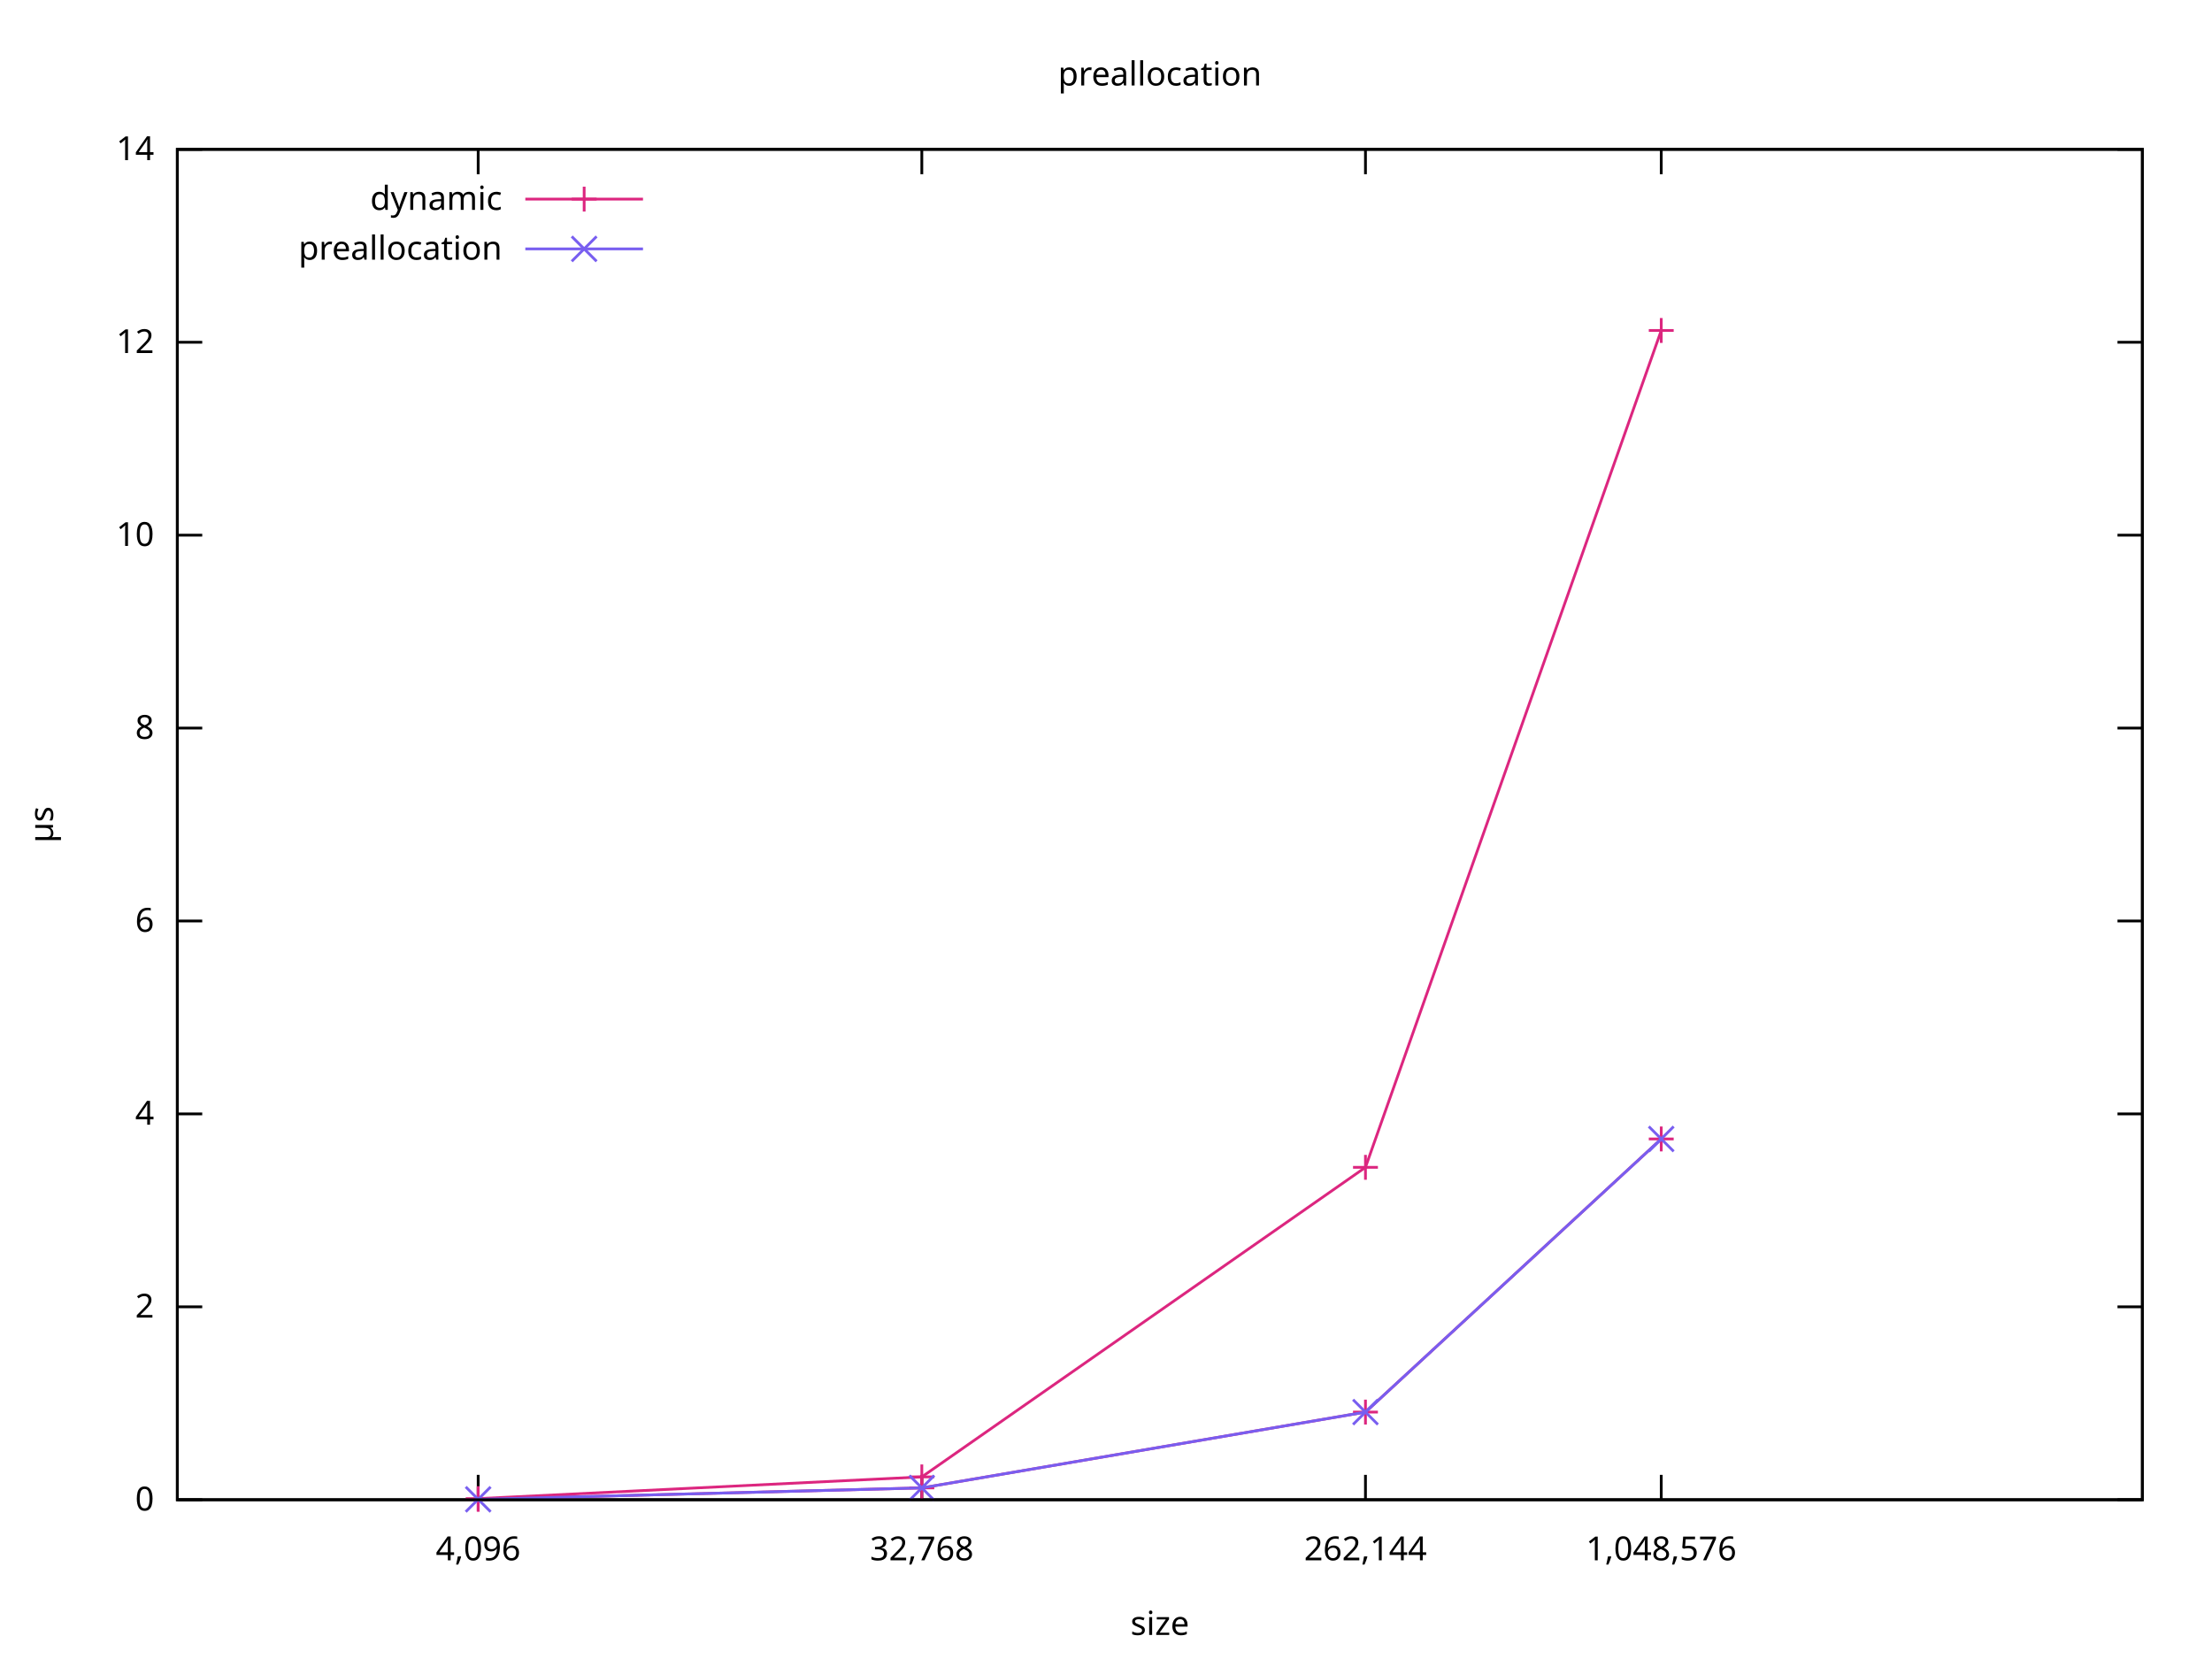
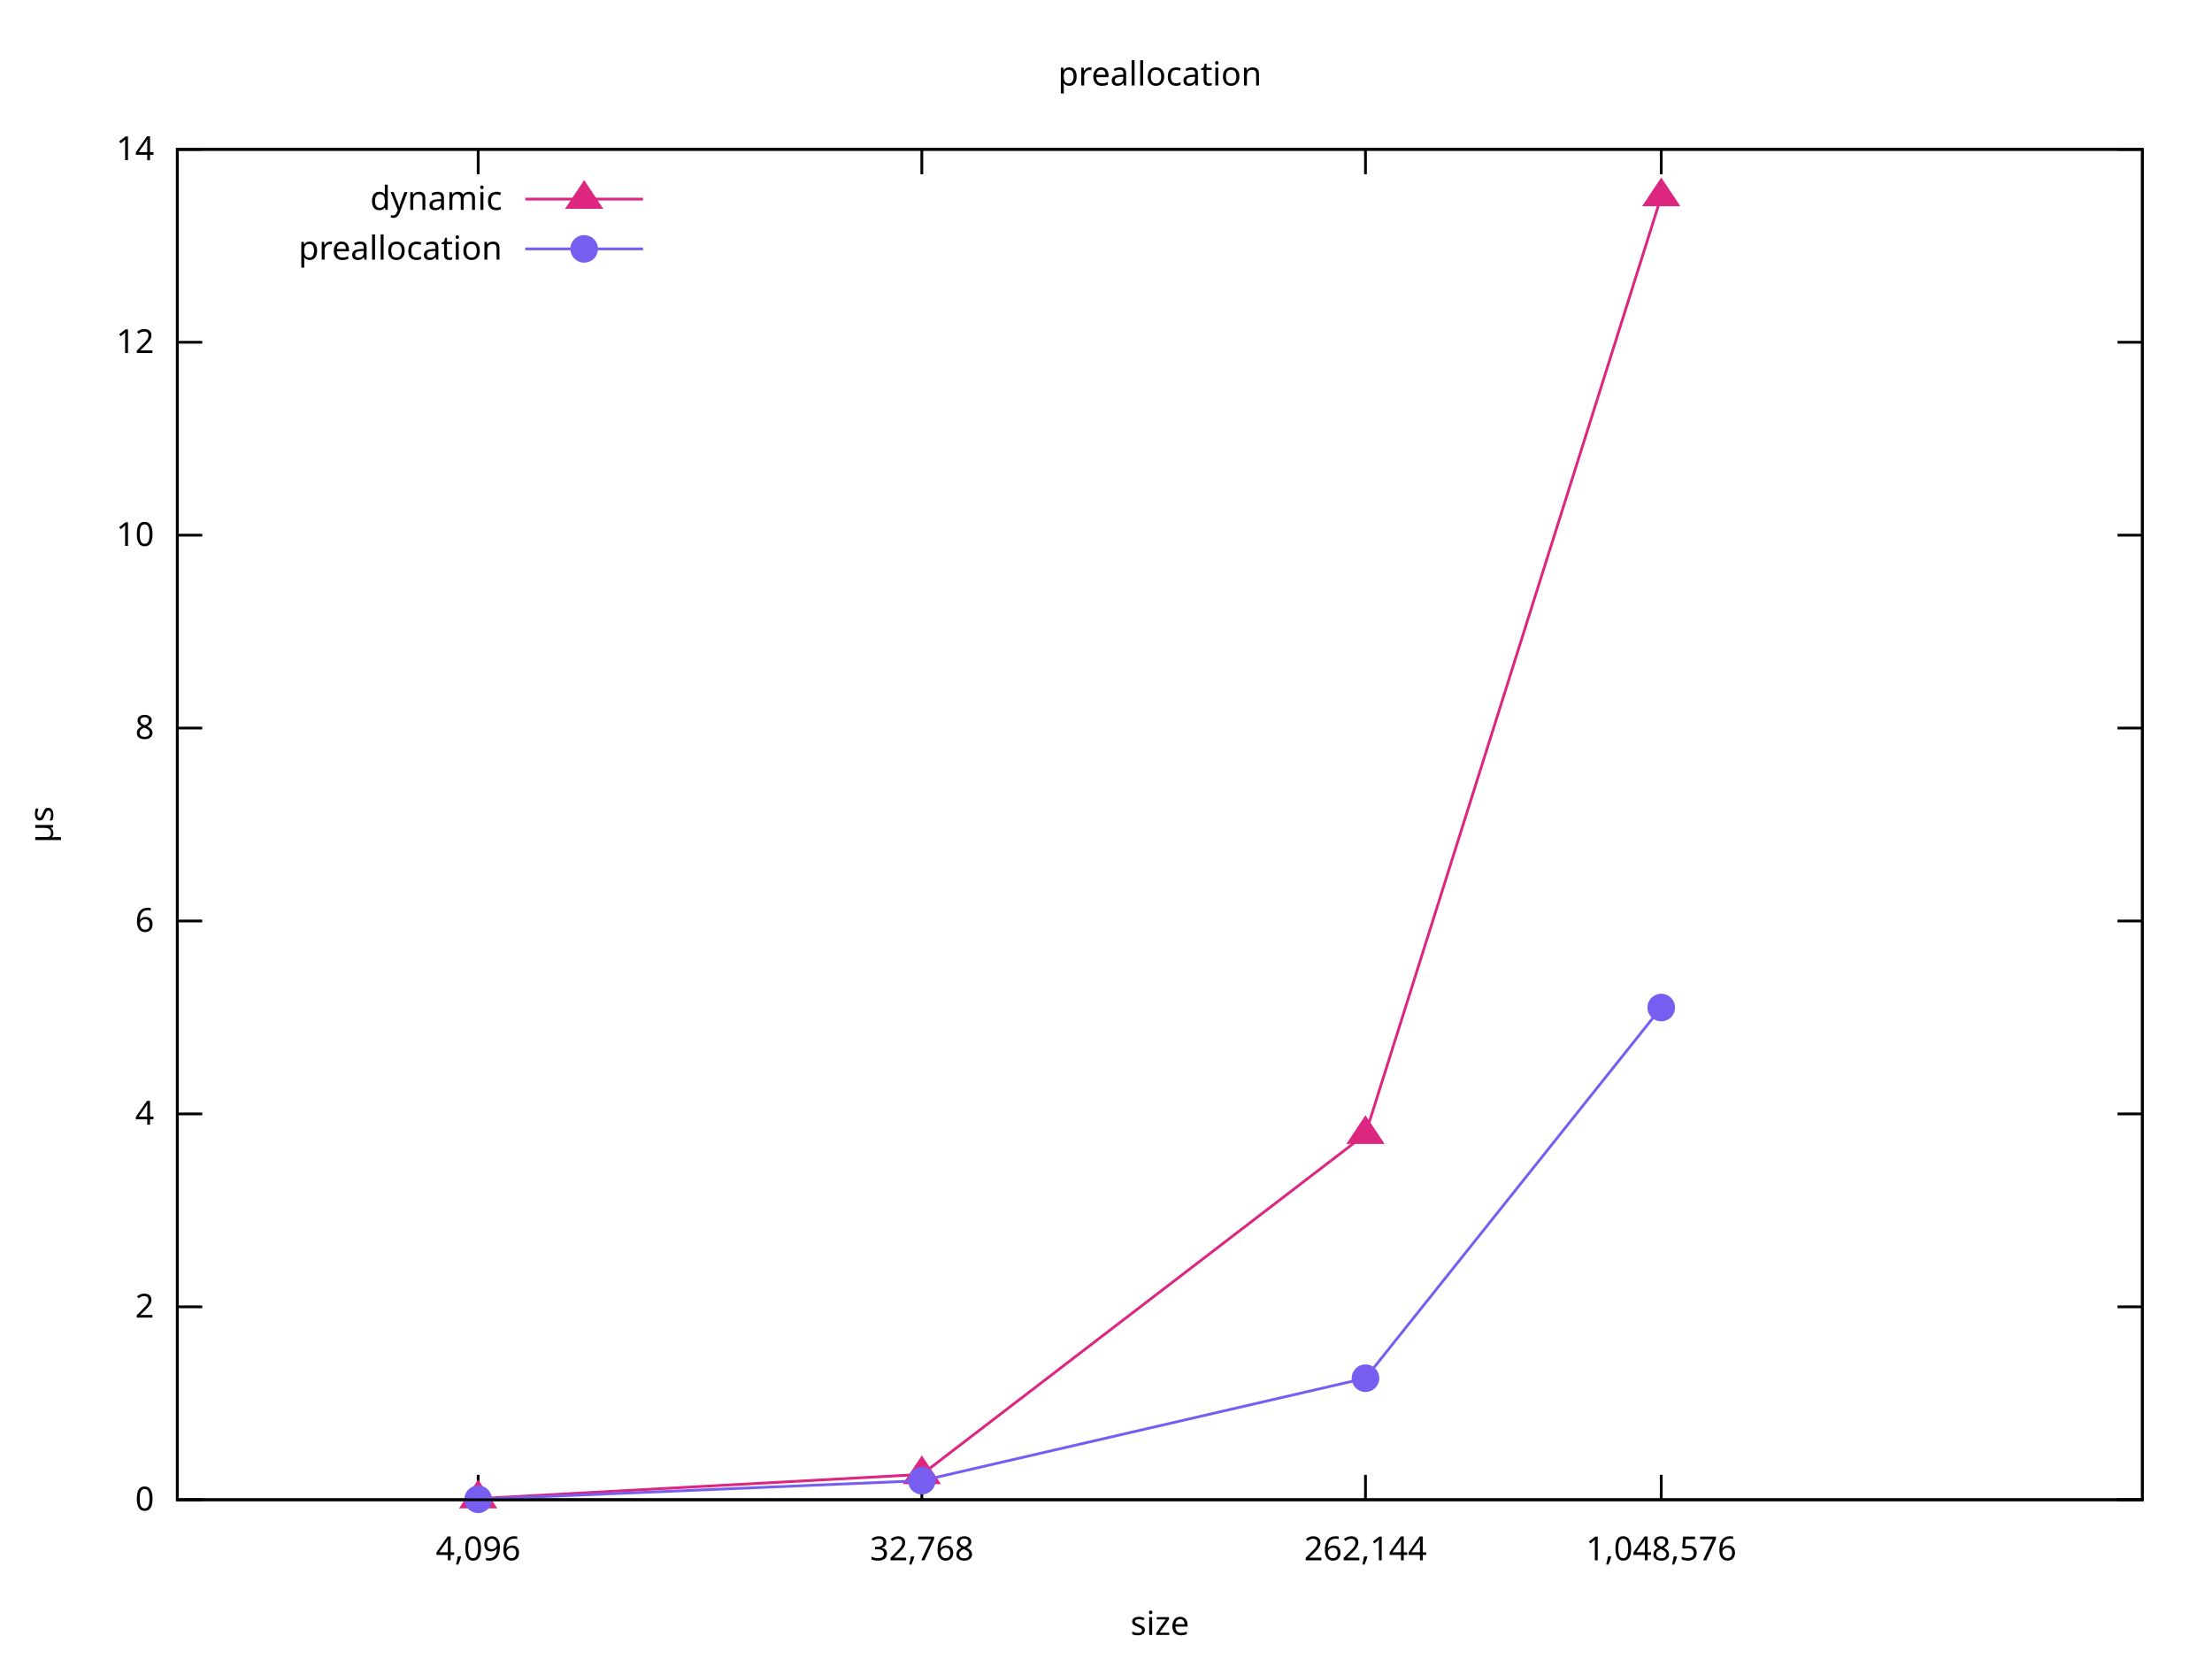
<svg xmlns="http://www.w3.org/2000/svg" xmlns:xlink="http://www.w3.org/1999/xlink" width="800" height="600" viewBox="0 0 800 600">
  <g id="gnuplot_canvas">
    <rect x="0" y="0" width="800" height="600" fill="none" />
    <defs>
      <circle id="gpDot" r="0.5" stroke-width="0.5" stroke="currentColor" />
      <path id="gpPt0" stroke-width="0.222" stroke="currentColor" d="M-1,0 h2 M0,-1 v2" />
      <path id="gpPt1" stroke-width="0.222" stroke="currentColor" d="M-1,-1 L1,1 M1,-1 L-1,1" />
      <path id="gpPt2" stroke-width="0.222" stroke="currentColor" d="M-1,0 L1,0 M0,-1 L0,1 M-1,-1 L1,1 M-1,1 L1,-1" />
      <rect id="gpPt3" stroke-width="0.222" stroke="currentColor" x="-1" y="-1" width="2" height="2" />
      <rect id="gpPt4" stroke-width="0.222" stroke="currentColor" fill="currentColor" x="-1" y="-1" width="2" height="2" />
      <circle id="gpPt5" stroke-width="0.222" stroke="currentColor" cx="0" cy="0" r="1" />
      <use xlink:href="#gpPt5" id="gpPt6" fill="currentColor" stroke="none" />
      <path id="gpPt7" stroke-width="0.222" stroke="currentColor" d="M0,-1.33 L-1.33,0.67 L1.33,0.67 z" />
      <use xlink:href="#gpPt7" id="gpPt8" fill="currentColor" stroke="none" />
      <use xlink:href="#gpPt7" id="gpPt9" stroke="currentColor" transform="rotate(180)" />
      <use xlink:href="#gpPt9" id="gpPt10" fill="currentColor" stroke="none" />
      <use xlink:href="#gpPt3" id="gpPt11" stroke="currentColor" transform="rotate(45)" />
      <use xlink:href="#gpPt11" id="gpPt12" fill="currentColor" stroke="none" />
      <path id="gpPt13" stroke-width="0.222" stroke="currentColor" d="M0,1.330 L1.265,0.411 L0.782,-1.067 L-0.782,-1.076 L-1.265,0.411 z" />
      <use xlink:href="#gpPt13" id="gpPt14" fill="currentColor" stroke="none" />
      <filter id="textbox" filterUnits="objectBoundingBox" x="0" y="0" height="1" width="1">
        <feFlood flood-color="white" flood-opacity="1" result="bgnd" />
        <feComposite in="SourceGraphic" in2="bgnd" operator="atop" />
      </filter>
      <filter id="greybox" filterUnits="objectBoundingBox" x="0" y="0" height="1" width="1">
        <feFlood flood-color="lightgrey" flood-opacity="1" result="grey" />
        <feComposite in="SourceGraphic" in2="grey" operator="atop" />
      </filter>
    </defs>
    <g fill="none" color="white" stroke="currentColor" stroke-width="1.00" stroke-linecap="butt" stroke-linejoin="miter">
</g>
    <g fill="none" color="black" stroke="currentColor" stroke-width="1.00" stroke-linecap="butt" stroke-linejoin="miter">
      <path stroke="black" d="M64.14,542.40 L73.14,542.40 M774.82,542.40 L765.82,542.40  " />
      <g transform="translate(55.75,546.30)" stroke="none" fill="black" font-family="Verdana" font-size="12.00" text-anchor="end">
        <text>
          <tspan font-family="Verdana"> 0</tspan>
        </text>
      </g>
    </g>
    <g fill="none" color="black" stroke="currentColor" stroke-width="1.00" stroke-linecap="butt" stroke-linejoin="miter">
      <path stroke="black" d="M64.14,472.63 L73.14,472.63 M774.82,472.63 L765.82,472.63  " />
      <g transform="translate(55.75,476.53)" stroke="none" fill="black" font-family="Verdana" font-size="12.00" text-anchor="end">
        <text>
          <tspan font-family="Verdana"> 2</tspan>
        </text>
      </g>
    </g>
    <g fill="none" color="black" stroke="currentColor" stroke-width="1.00" stroke-linecap="butt" stroke-linejoin="miter">
      <path stroke="black" d="M64.14,402.86 L73.14,402.86 M774.82,402.86 L765.82,402.86  " />
      <g transform="translate(55.75,406.76)" stroke="none" fill="black" font-family="Verdana" font-size="12.00" text-anchor="end">
        <text>
          <tspan font-family="Verdana"> 4</tspan>
        </text>
      </g>
    </g>
    <g fill="none" color="black" stroke="currentColor" stroke-width="1.00" stroke-linecap="butt" stroke-linejoin="miter">
      <path stroke="black" d="M64.14,333.09 L73.14,333.09 M774.82,333.09 L765.82,333.09  " />
      <g transform="translate(55.75,336.99)" stroke="none" fill="black" font-family="Verdana" font-size="12.00" text-anchor="end">
        <text>
          <tspan font-family="Verdana"> 6</tspan>
        </text>
      </g>
    </g>
    <g fill="none" color="black" stroke="currentColor" stroke-width="1.00" stroke-linecap="butt" stroke-linejoin="miter">
      <path stroke="black" d="M64.14,263.32 L73.14,263.32 M774.82,263.32 L765.82,263.32  " />
      <g transform="translate(55.75,267.22)" stroke="none" fill="black" font-family="Verdana" font-size="12.00" text-anchor="end">
        <text>
          <tspan font-family="Verdana"> 8</tspan>
        </text>
      </g>
    </g>
    <g fill="none" color="black" stroke="currentColor" stroke-width="1.00" stroke-linecap="butt" stroke-linejoin="miter">
      <path stroke="black" d="M64.14,193.55 L73.14,193.55 M774.82,193.55 L765.82,193.55  " />
      <g transform="translate(55.75,197.45)" stroke="none" fill="black" font-family="Verdana" font-size="12.00" text-anchor="end">
        <text>
          <tspan font-family="Verdana"> 10</tspan>
        </text>
      </g>
    </g>
    <g fill="none" color="black" stroke="currentColor" stroke-width="1.00" stroke-linecap="butt" stroke-linejoin="miter">
      <path stroke="black" d="M64.14,123.78 L73.14,123.78 M774.82,123.78 L765.82,123.78  " />
      <g transform="translate(55.75,127.68)" stroke="none" fill="black" font-family="Verdana" font-size="12.00" text-anchor="end">
        <text>
          <tspan font-family="Verdana"> 12</tspan>
        </text>
      </g>
    </g>
    <g fill="none" color="black" stroke="currentColor" stroke-width="1.00" stroke-linecap="butt" stroke-linejoin="miter">
      <path stroke="black" d="M64.14,54.01 L73.14,54.01 M774.82,54.01 L765.82,54.01  " />
      <g transform="translate(55.75,57.91)" stroke="none" fill="black" font-family="Verdana" font-size="12.00" text-anchor="end">
        <text>
          <tspan font-family="Verdana"> 14</tspan>
        </text>
      </g>
    </g>
    <g fill="none" color="black" stroke="currentColor" stroke-width="1.00" stroke-linecap="butt" stroke-linejoin="miter">
      <path stroke="black" d="M172.94,542.40 L172.94,533.40 M172.94,54.01 L172.94,63.01  " />
      <g transform="translate(172.94,564.30)" stroke="none" fill="black" font-family="Verdana" font-size="12.00" text-anchor="middle">
        <text>
          <tspan font-family="Verdana">4,096</tspan>
        </text>
      </g>
    </g>
    <g fill="none" color="black" stroke="currentColor" stroke-width="1.00" stroke-linecap="butt" stroke-linejoin="miter">
      <path stroke="black" d="M333.39,542.40 L333.39,533.40 M333.39,54.01 L333.39,63.01  " />
      <g transform="translate(333.39,564.30)" stroke="none" fill="black" font-family="Verdana" font-size="12.00" text-anchor="middle">
        <text>
          <tspan font-family="Verdana">32,768</tspan>
        </text>
      </g>
    </g>
    <g fill="none" color="black" stroke="currentColor" stroke-width="1.00" stroke-linecap="butt" stroke-linejoin="miter">
      <path stroke="black" d="M493.84,542.40 L493.84,533.40 M493.84,54.01 L493.84,63.01  " />
      <g transform="translate(493.84,564.30)" stroke="none" fill="black" font-family="Verdana" font-size="12.00" text-anchor="middle">
        <text>
          <tspan font-family="Verdana">262,144</tspan>
        </text>
      </g>
    </g>
    <g fill="none" color="black" stroke="currentColor" stroke-width="1.00" stroke-linecap="butt" stroke-linejoin="miter">
      <path stroke="black" d="M600.81,542.40 L600.81,533.40 M600.81,54.01 L600.81,63.01  " />
      <g transform="translate(600.81,564.30)" stroke="none" fill="black" font-family="Verdana" font-size="12.00" text-anchor="middle">
        <text>
          <tspan font-family="Verdana">1,048,576</tspan>
        </text>
      </g>
    </g>
    <g fill="none" color="black" stroke="currentColor" stroke-width="1.00" stroke-linecap="butt" stroke-linejoin="miter">
</g>
    <g fill="none" color="black" stroke="currentColor" stroke-width="1.00" stroke-linecap="butt" stroke-linejoin="miter">
      <path stroke="black" d="M64.14,54.01 L64.14,542.40 L774.82,542.40 L774.82,54.01 L64.14,54.01 Z  " />
    </g>
    <g fill="none" color="black" stroke="currentColor" stroke-width="1.00" stroke-linecap="butt" stroke-linejoin="miter">
</g>
    <g id="gnuplot_plot_1">
      <g fill="none" color="black" stroke="currentColor" stroke-width="1.00" stroke-linecap="butt" stroke-linejoin="miter">
        <g transform="translate(181.60,75.91)" stroke="none" fill="black" font-family="Verdana" font-size="12.00" text-anchor="end">
          <text>
            <tspan font-family="Verdana">dynamic</tspan>
          </text>
        </g>
      </g>
      <g fill="none" color="black" stroke="currentColor" stroke-width="1.00" stroke-linecap="butt" stroke-linejoin="miter">
-         <path stroke="rgb(220,  38, 127)" d="M189.99,72.01 L232.55,72.01 M172.94,542.00 L333.39,534.14 L493.84,422.18 L600.81,119.52 M172.94,542.25 L333.39,538.12   L493.84,510.70 L600.81,411.92  " />
-         <use xlink:href="#gpPt0" transform="translate(172.94,542.00) scale(4.50)" color="rgb(220,  38, 127)" />
-         <use xlink:href="#gpPt0" transform="translate(333.39,534.14) scale(4.50)" color="rgb(220,  38, 127)" />
-         <use xlink:href="#gpPt0" transform="translate(493.84,422.18) scale(4.50)" color="rgb(220,  38, 127)" />
-         <use xlink:href="#gpPt0" transform="translate(600.81,119.52) scale(4.50)" color="rgb(220,  38, 127)" />
-         <use xlink:href="#gpPt0" transform="translate(172.94,542.25) scale(4.50)" color="rgb(220,  38, 127)" />
-         <use xlink:href="#gpPt0" transform="translate(333.39,538.12) scale(4.50)" color="rgb(220,  38, 127)" />
-         <use xlink:href="#gpPt0" transform="translate(493.84,510.70) scale(4.50)" color="rgb(220,  38, 127)" />
-         <use xlink:href="#gpPt0" transform="translate(600.81,411.92) scale(4.50)" color="rgb(220,  38, 127)" />
-         <use xlink:href="#gpPt0" transform="translate(211.27,72.01) scale(4.50)" color="rgb(220,  38, 127)" />
+         <path stroke="rgb(220,  38, 127)" d="M189.99,72.01 L232.55,72.01 M172.94,541.99 L333.39,533.24 L493.84,410.21 L600.81,71.07  " />
+         <use xlink:href="#gpPt8" transform="translate(172.94,541.99) scale(4.50)" color="rgb(220,  38, 127)" />
+         <use xlink:href="#gpPt8" transform="translate(333.39,533.24) scale(4.50)" color="rgb(220,  38, 127)" />
+         <use xlink:href="#gpPt8" transform="translate(493.84,410.21) scale(4.50)" color="rgb(220,  38, 127)" />
+         <use xlink:href="#gpPt8" transform="translate(600.81,71.07) scale(4.50)" color="rgb(220,  38, 127)" />
+         <use xlink:href="#gpPt8" transform="translate(211.27,72.01) scale(4.50)" color="rgb(220,  38, 127)" />
      </g>
    </g>
    <g id="gnuplot_plot_2">
      <g fill="none" color="black" stroke="currentColor" stroke-width="1.00" stroke-linecap="butt" stroke-linejoin="miter">
        <g transform="translate(181.60,93.91)" stroke="none" fill="black" font-family="Verdana" font-size="12.00" text-anchor="end">
          <text>
            <tspan font-family="Verdana">preallocation</tspan>
          </text>
        </g>
      </g>
      <g fill="none" color="black" stroke="currentColor" stroke-width="1.00" stroke-linecap="butt" stroke-linejoin="miter">
-         <path stroke="rgb(120,  94, 240)" d="M189.99,90.01 L232.55,90.01 M172.94,542.25 L333.39,538.12 L493.84,510.70 L600.81,411.92  " />
-         <use xlink:href="#gpPt1" transform="translate(172.94,542.25) scale(4.50)" color="rgb(120,  94, 240)" />
-         <use xlink:href="#gpPt1" transform="translate(333.39,538.12) scale(4.50)" color="rgb(120,  94, 240)" />
-         <use xlink:href="#gpPt1" transform="translate(493.84,510.70) scale(4.50)" color="rgb(120,  94, 240)" />
-         <use xlink:href="#gpPt1" transform="translate(600.81,411.92) scale(4.50)" color="rgb(120,  94, 240)" />
-         <use xlink:href="#gpPt1" transform="translate(211.27,90.01) scale(4.50)" color="rgb(120,  94, 240)" />
+         <path stroke="rgb(120,  94, 240)" d="M189.99,90.01 L232.55,90.01 M172.94,542.24 L333.39,535.50 L493.84,498.44 L600.81,364.39  " />
+         <use xlink:href="#gpPt6" transform="translate(172.94,542.24) scale(4.50)" color="rgb(120,  94, 240)" />
+         <use xlink:href="#gpPt6" transform="translate(333.39,535.50) scale(4.50)" color="rgb(120,  94, 240)" />
+         <use xlink:href="#gpPt6" transform="translate(493.84,498.44) scale(4.50)" color="rgb(120,  94, 240)" />
+         <use xlink:href="#gpPt6" transform="translate(600.81,364.39) scale(4.50)" color="rgb(120,  94, 240)" />
+         <use xlink:href="#gpPt6" transform="translate(211.27,90.01) scale(4.50)" color="rgb(120,  94, 240)" />
      </g>
    </g>
    <g fill="none" color="white" stroke="rgb(120,  94, 240)" stroke-width="2.00" stroke-linecap="butt" stroke-linejoin="miter">
</g>
    <g fill="none" color="black" stroke="currentColor" stroke-width="2.00" stroke-linecap="butt" stroke-linejoin="miter">
</g>
    <g fill="none" color="black" stroke="black" stroke-width="1.00" stroke-linecap="butt" stroke-linejoin="miter">
</g>
    <g fill="none" color="black" stroke="currentColor" stroke-width="1.00" stroke-linecap="butt" stroke-linejoin="miter">
      <path stroke="black" d="M64.14,54.01 L64.14,542.40 L774.82,542.40 L774.82,54.01 L64.14,54.01 Z  " />
      <g transform="translate(19.18,298.21) rotate(270.00)" stroke="none" fill="black" font-family="Verdana" font-size="12.00" text-anchor="middle">
        <text>
          <tspan font-family="Verdana">µs</tspan>
        </text>
      </g>
    </g>
    <g fill="none" color="black" stroke="currentColor" stroke-width="1.00" stroke-linecap="butt" stroke-linejoin="miter">
      <g transform="translate(419.48,591.30)" stroke="none" fill="black" font-family="Verdana" font-size="12.00" text-anchor="middle">
        <text>
          <tspan font-family="Verdana">size</tspan>
        </text>
      </g>
    </g>
    <g fill="none" color="black" stroke="currentColor" stroke-width="1.00" stroke-linecap="butt" stroke-linejoin="miter">
</g>
    <g fill="none" color="black" stroke="currentColor" stroke-width="1.00" stroke-linecap="butt" stroke-linejoin="miter">
      <g transform="translate(419.48,30.91)" stroke="none" fill="black" font-family="Verdana" font-size="12.00" text-anchor="middle">
        <text>
          <tspan font-family="Verdana">preallocation</tspan>
        </text>
      </g>
    </g>
    <g fill="none" color="black" stroke="currentColor" stroke-width="1.00" stroke-linecap="butt" stroke-linejoin="miter">
</g>
  </g>
</svg>
